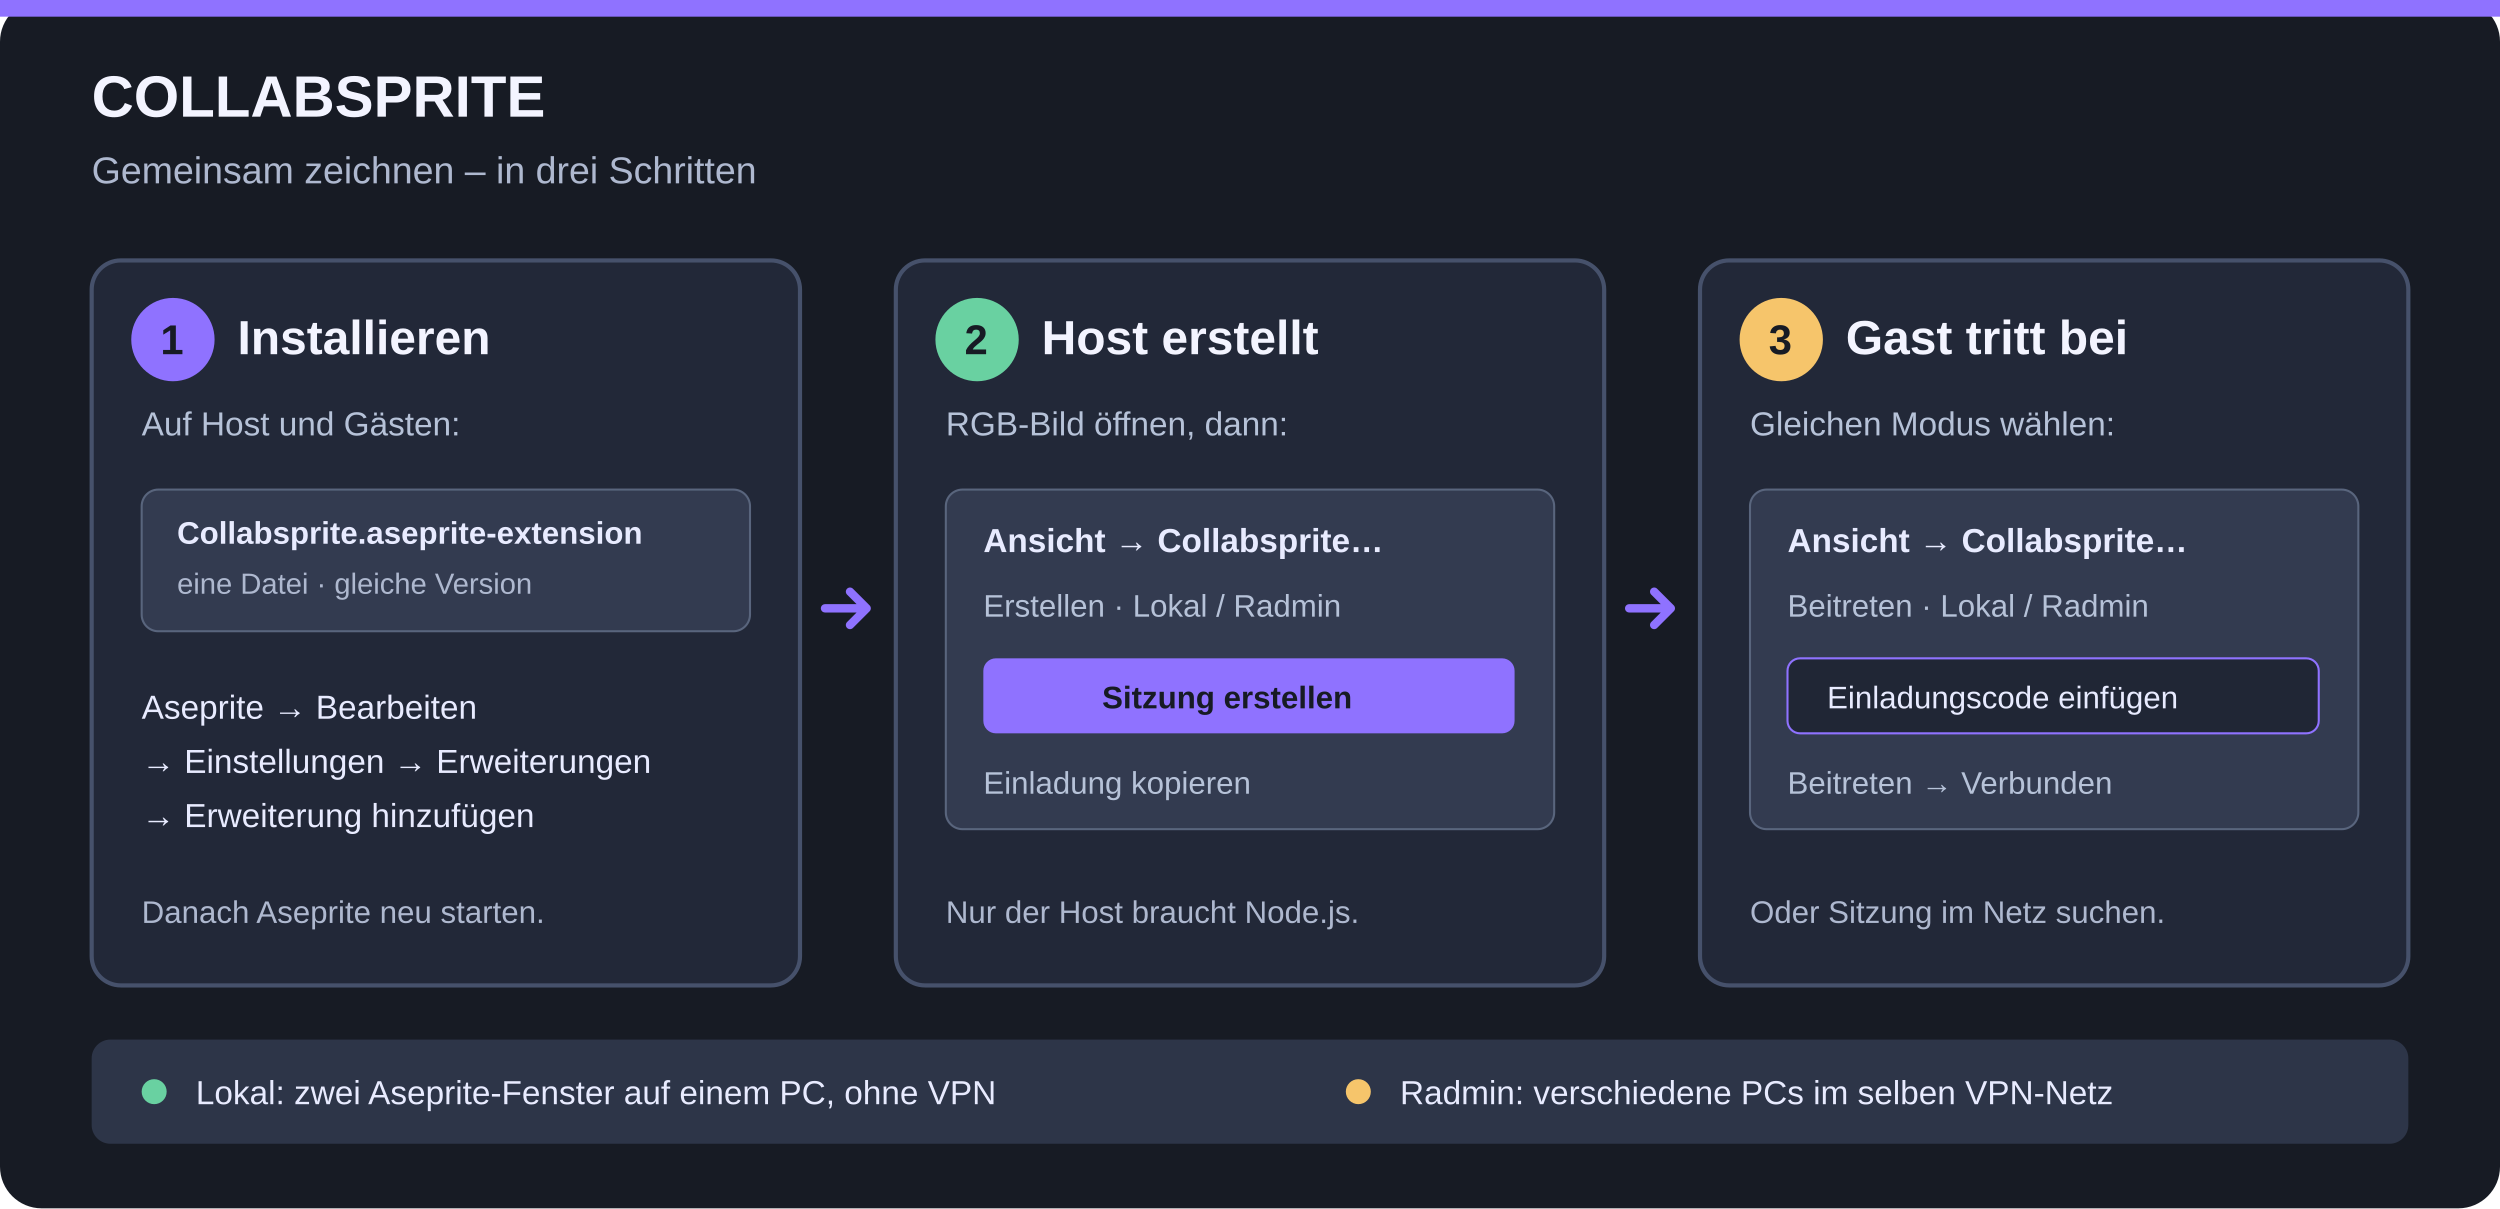
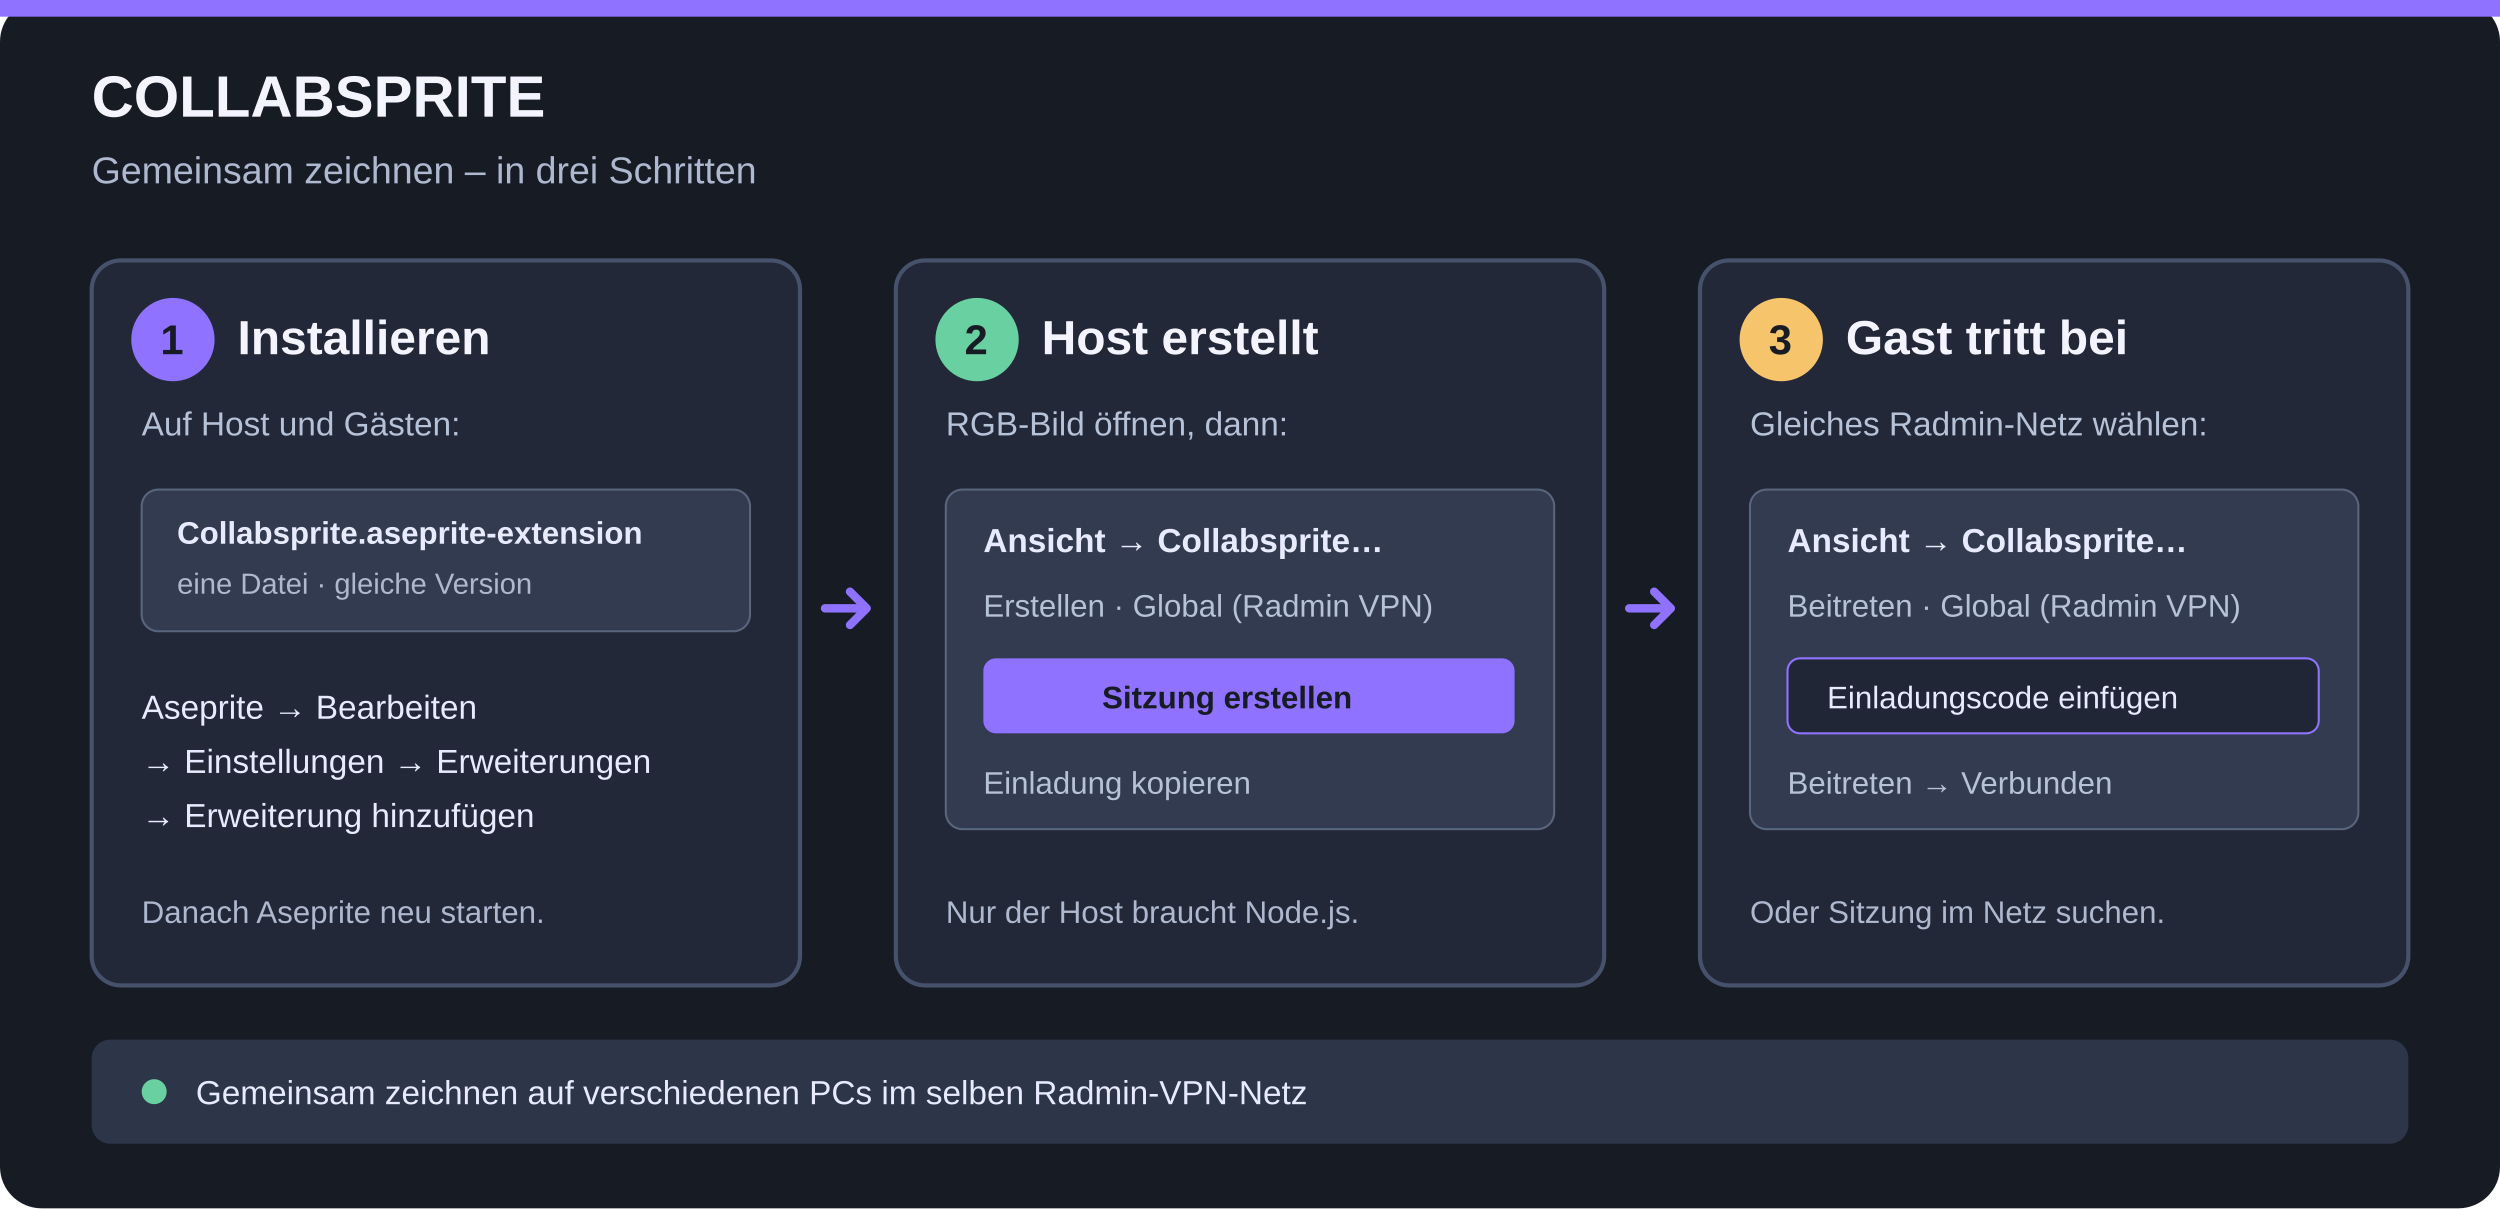
<svg xmlns="http://www.w3.org/2000/svg" width="1200" height="580" viewBox="0 0 1200 580" role="img" aria-labelledby="title desc">
  <rect width="1200" height="580" rx="20" fill="#171b24" />
  <rect x="0" y="0" width="1200" height="8" fill="#8f72ff" />
  <text x="44" y="56" fill="#f3f4ff" font-family="Arial,sans-serif" font-size="28" font-weight="700">COLLABSPRITE</text>
  <text x="44" y="88" fill="#aeb8cf" font-family="Arial,sans-serif" font-size="18">Gemeinsam zeichnen – in drei Schritten</text>
  <g font-family="Arial,sans-serif">
    <rect x="44" y="125" width="340" height="348" rx="14" fill="#222838" stroke="#46516b" stroke-width="2" />
    <circle cx="83" cy="163" r="20" fill="#8f72ff" />
    <text x="77" y="170" fill="#171b24" font-size="20" font-weight="700">1</text>
    <text x="114" y="170" fill="#f3f4ff" font-size="23" font-weight="700">Installieren</text>
    <text x="68" y="209" fill="#b6c2d8" font-size="16">Auf Host und Gästen:</text>
    <rect x="68" y="235" width="292" height="68" rx="8" fill="#333b50" stroke="#59657d" />
    <text x="85" y="261" fill="#e8ebff" font-size="15" font-weight="700">Collabsprite.aseprite-extension</text>
    <text x="85" y="285" fill="#aeb8cf" font-size="14">eine Datei · gleiche Version</text>
    <text x="68" y="345" fill="#e8ebff" font-size="16">Aseprite → Bearbeiten</text>
    <text x="68" y="371" fill="#e8ebff" font-size="16">→ Einstellungen → Erweiterungen</text>
    <text x="68" y="397" fill="#e8ebff" font-size="16">→ Erweiterung hinzufügen</text>
    <text x="68" y="443" fill="#aeb8cf" font-size="15">Danach Aseprite neu starten.</text>
    <path d="M396 292 H414 M408 284 L416 292 L408 300" fill="none" stroke="#8f72ff" stroke-width="4" stroke-linecap="round" stroke-linejoin="round" />
    <rect x="430" y="125" width="340" height="348" rx="14" fill="#222838" stroke="#46516b" stroke-width="2" />
    <circle cx="469" cy="163" r="20" fill="#69d1a1" />
    <text x="463" y="170" fill="#171b24" font-size="20" font-weight="700">2</text>
    <text x="500" y="170" fill="#f3f4ff" font-size="23" font-weight="700">Host erstellt</text>
    <text x="454" y="209" fill="#b6c2d8" font-size="16">RGB-Bild öffnen, dann:</text>
    <rect x="454" y="235" width="292" height="163" rx="8" fill="#333b50" stroke="#59657d" />
    <text x="472" y="265" fill="#e8ebff" font-size="16" font-weight="700">Ansicht → Collabsprite…</text>
-     <text x="472" y="296" fill="#b6c2d8" font-size="15">Erstellen · Lokal / Radmin</text>
+     <text x="472" y="296" fill="#b6c2d8" font-size="15">Erstellen · Global (Radmin VPN)</text>
    <rect x="472" y="316" width="255" height="36" rx="6" fill="#8f72ff" />
    <text x="529" y="340" fill="#171b24" font-size="15" font-weight="700">Sitzung erstellen</text>
    <text x="472" y="381" fill="#b6c2d8" font-size="15">Einladung kopieren</text>
    <text x="454" y="443" fill="#aeb8cf" font-size="15">Nur der Host braucht Node.js.</text>
    <path d="M782 292 H800 M794 284 L802 292 L794 300" fill="none" stroke="#8f72ff" stroke-width="4" stroke-linecap="round" stroke-linejoin="round" />
    <rect x="816" y="125" width="340" height="348" rx="14" fill="#222838" stroke="#46516b" stroke-width="2" />
    <circle cx="855" cy="163" r="20" fill="#f6c56b" />
    <text x="849" y="170" fill="#171b24" font-size="20" font-weight="700">3</text>
    <text x="886" y="170" fill="#f3f4ff" font-size="23" font-weight="700">Gast tritt bei</text>
-     <text x="840" y="209" fill="#b6c2d8" font-size="16">Gleichen Modus wählen:</text>
+     <text x="840" y="209" fill="#b6c2d8" font-size="16">Gleiches Radmin-Netz wählen:</text>
    <rect x="840" y="235" width="292" height="163" rx="8" fill="#333b50" stroke="#59657d" />
    <text x="858" y="265" fill="#e8ebff" font-size="16" font-weight="700">Ansicht → Collabsprite…</text>
-     <text x="858" y="296" fill="#b6c2d8" font-size="15">Beitreten · Lokal / Radmin</text>
+     <text x="858" y="296" fill="#b6c2d8" font-size="15">Beitreten · Global (Radmin VPN)</text>
    <rect x="858" y="316" width="255" height="36" rx="6" fill="#202635" stroke="#8f72ff" />
    <text x="877" y="340" fill="#e8ebff" font-size="15">Einladungscode einfügen</text>
    <text x="858" y="381" fill="#b6c2d8" font-size="15">Beitreten → Verbunden</text>
    <text x="840" y="443" fill="#aeb8cf" font-size="15">Oder Sitzung im Netz suchen.</text>
    <rect x="44" y="499" width="1112" height="50" rx="9" fill="#2d3548" />
    <circle cx="74" cy="524" r="6" fill="#69d1a1" />
-     <text x="94" y="530" fill="#e8ebff" font-size="16">Lokal: zwei Aseprite-Fenster auf einem PC, ohne VPN</text>
-     <circle cx="652" cy="524" r="6" fill="#f6c56b" />
-     <text x="672" y="530" fill="#e8ebff" font-size="16">Radmin: verschiedene PCs im selben VPN-Netz</text>
+     <text x="94" y="530" fill="#e8ebff" font-size="16">Gemeinsam zeichnen auf verschiedenen PCs im selben Radmin-VPN-Netz</text>
  </g>
</svg>
